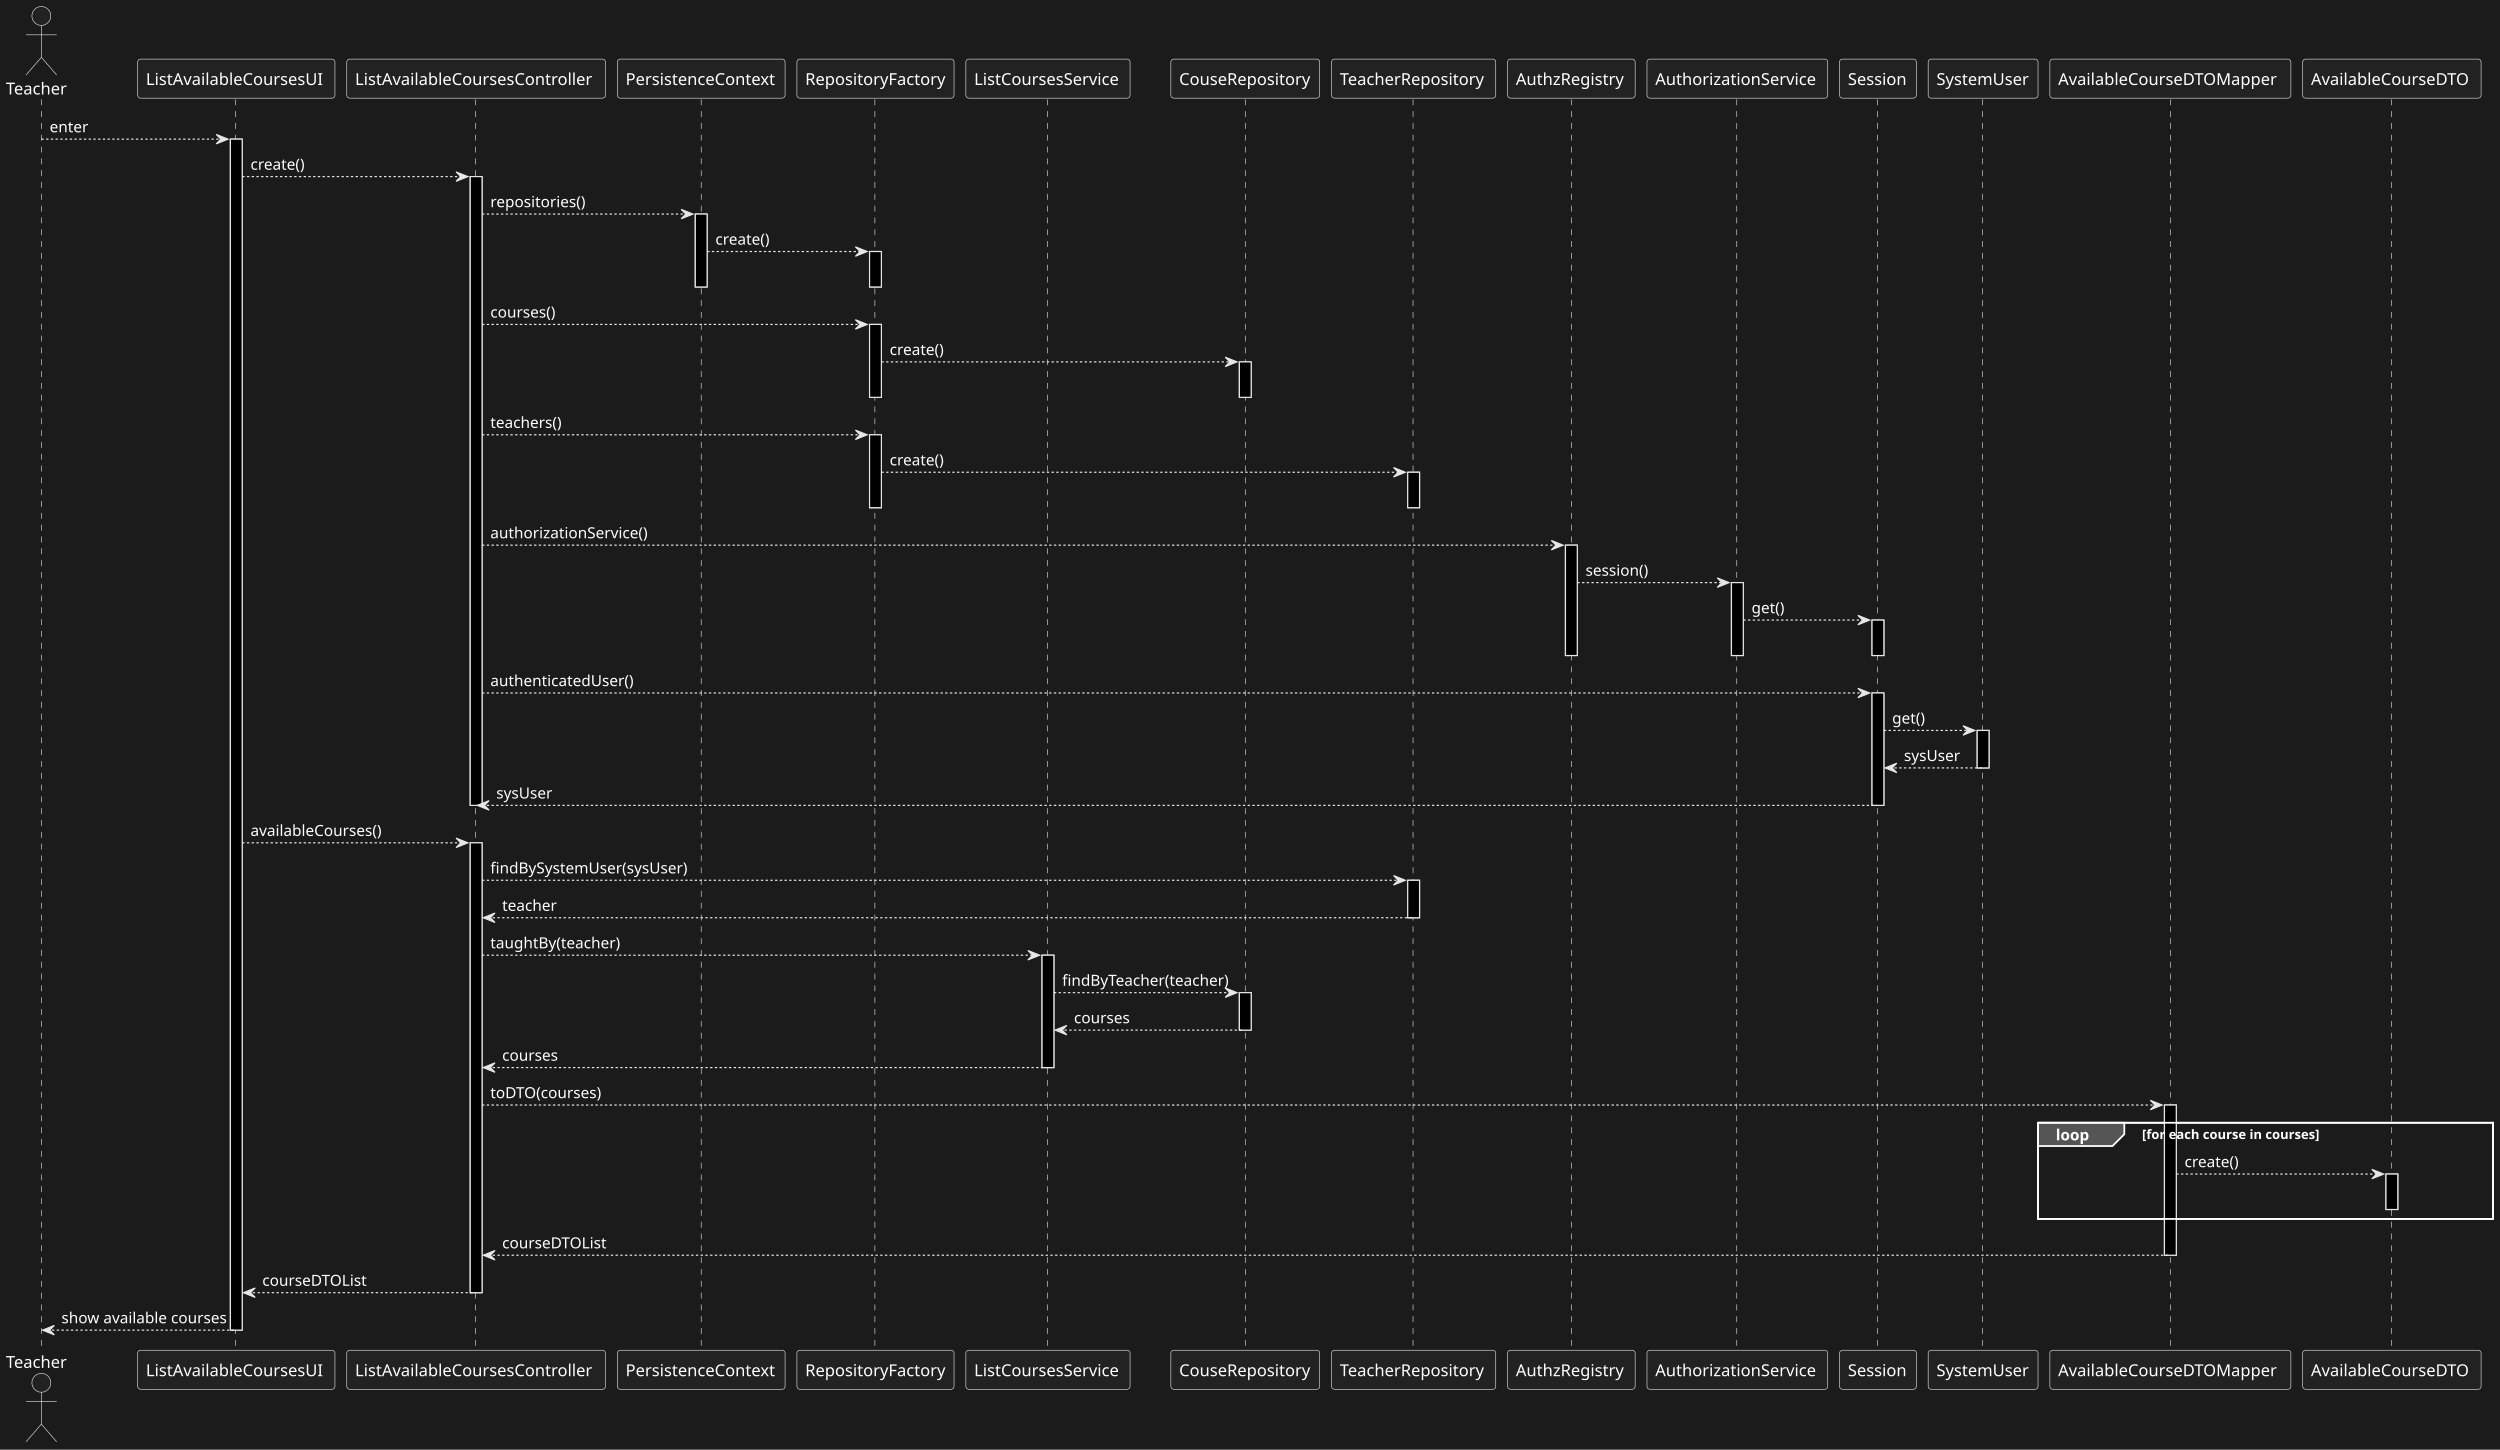
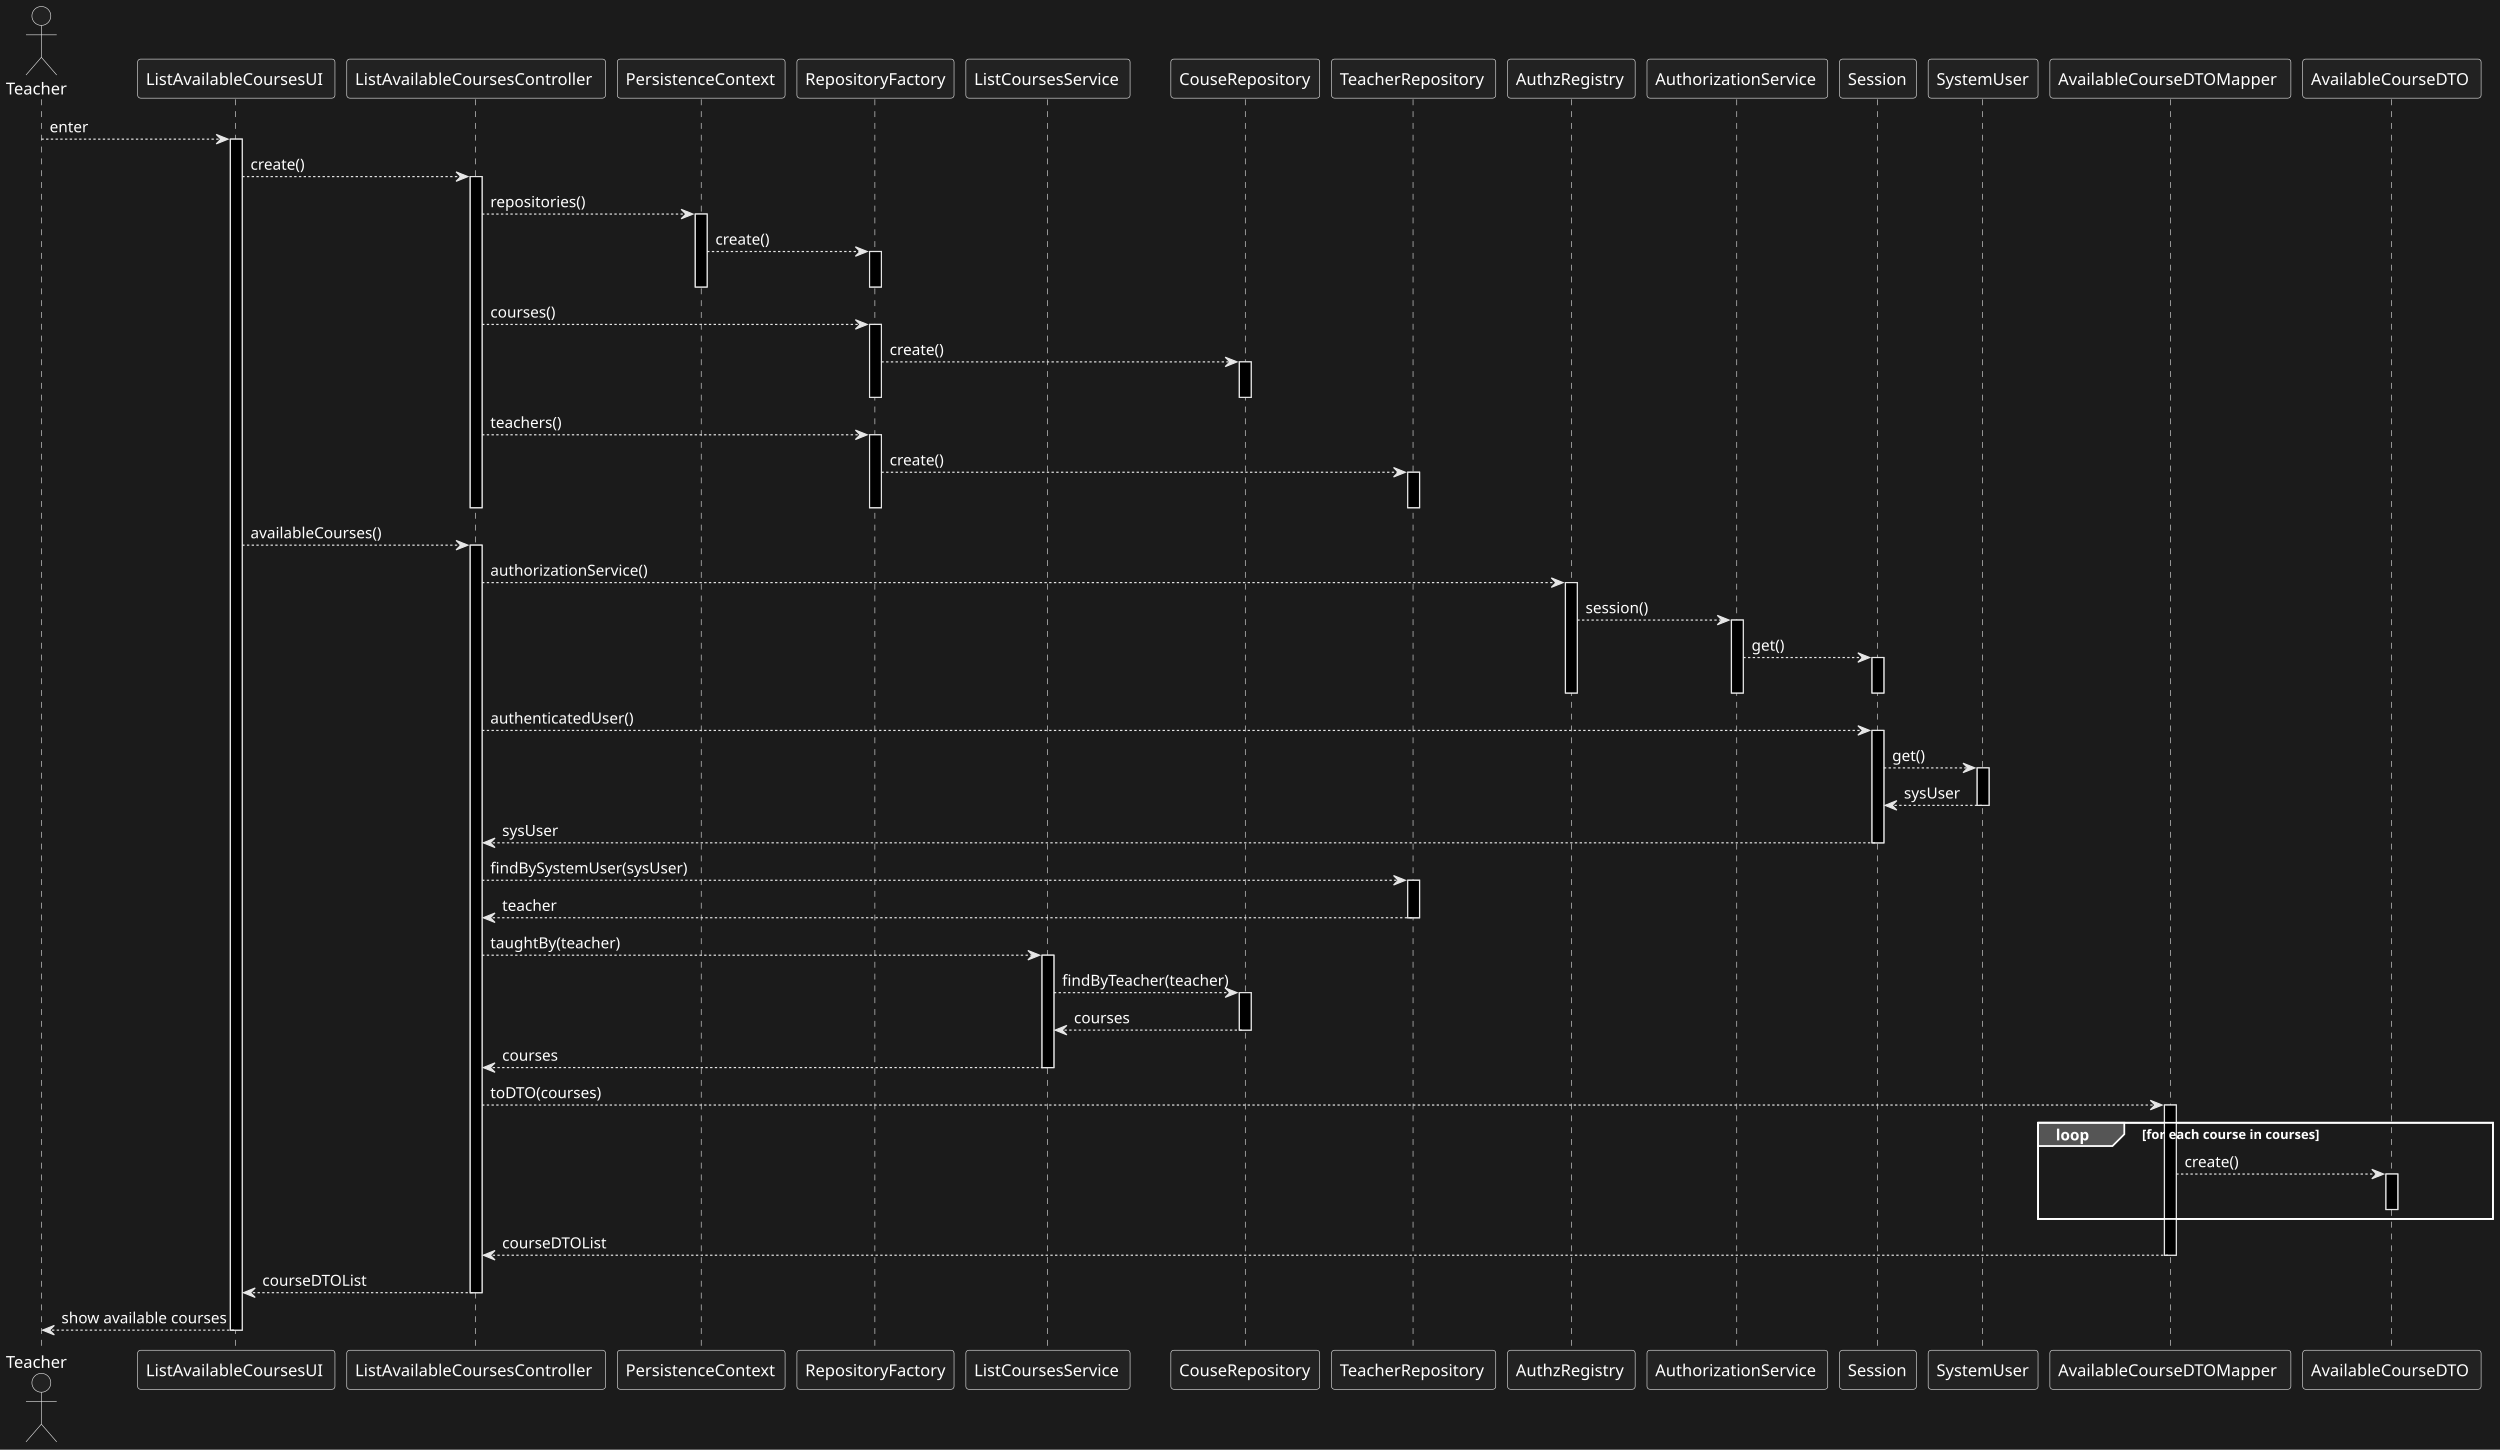
<svg xmlns="http://www.w3.org/2000/svg" contentStyleType="text/css" height="1227px" preserveAspectRatio="none" style="width:2116px;height:1227px;background:#1B1B1B;" version="1.1" viewBox="0 0 2116 1227" width="2116px" zoomAndPan="magnify">
  <defs />
  <g>
    <rect fill="#1B1B1B" height="1227" style="stroke:none;stroke-width:1.0;" width="2116" x="0" y="0" />
    <rect fill="#000000" height="1008.062" style="stroke:#E7E7E7;stroke-width:1.0;" width="10" x="195" y="117.774" />
-     <rect fill="#000000" height="532.178" style="stroke:#E7E7E7;stroke-width:1.0;" width="10" x="398" y="149.48" />
-     <rect fill="#000000" height="380.766" style="stroke:#E7E7E7;stroke-width:1.0;" width="10" x="398" y="713.364" />
+     <rect fill="#000000" height="280.236" style="stroke:#E7E7E7;stroke-width:1.0;" width="10" x="398" y="149.48" />
+     <rect fill="#000000" height="632.708" style="stroke:#E7E7E7;stroke-width:1.0;" width="10" x="398" y="461.422" />
    <rect fill="#000000" height="61.706" style="stroke:#E7E7E7;stroke-width:1.0;" width="10" x="588.5" y="181.186" />
    <rect fill="#000000" height="30" style="stroke:#E7E7E7;stroke-width:1.0;" width="10" x="736" y="212.892" />
    <rect fill="#000000" height="61.706" style="stroke:#E7E7E7;stroke-width:1.0;" width="10" x="736" y="274.598" />
    <rect fill="#000000" height="61.706" style="stroke:#E7E7E7;stroke-width:1.0;" width="10" x="736" y="368.01" />
    <rect fill="#000000" height="95.118" style="stroke:#E7E7E7;stroke-width:1.0;" width="10" x="882" y="808.482" />
    <rect fill="#000000" height="30" style="stroke:#E7E7E7;stroke-width:1.0;" width="10" x="1049" y="306.304" />
    <rect fill="#000000" height="31.706" style="stroke:#E7E7E7;stroke-width:1.0;" width="10" x="1049" y="840.188" />
    <rect fill="#000000" height="30" style="stroke:#E7E7E7;stroke-width:1.0;" width="10" x="1191.5" y="399.716" />
    <rect fill="#000000" height="31.706" style="stroke:#E7E7E7;stroke-width:1.0;" width="10" x="1191.5" y="745.07" />
-     <rect fill="#000000" height="93.412" style="stroke:#E7E7E7;stroke-width:1.0;" width="10" x="1325" y="461.422" />
-     <rect fill="#000000" height="61.706" style="stroke:#E7E7E7;stroke-width:1.0;" width="10" x="1465.5" y="493.128" />
-     <rect fill="#000000" height="30" style="stroke:#E7E7E7;stroke-width:1.0;" width="10" x="1584.5" y="524.834" />
-     <rect fill="#000000" height="95.118" style="stroke:#E7E7E7;stroke-width:1.0;" width="10" x="1584.5" y="586.54" />
-     <rect fill="#000000" height="31.706" style="stroke:#E7E7E7;stroke-width:1.0;" width="10" x="1673.5" y="618.246" />
+     <rect fill="#000000" height="93.412" style="stroke:#E7E7E7;stroke-width:1.0;" width="10" x="1325" y="493.128" />
+     <rect fill="#000000" height="61.706" style="stroke:#E7E7E7;stroke-width:1.0;" width="10" x="1465.5" y="524.834" />
+     <rect fill="#000000" height="30" style="stroke:#E7E7E7;stroke-width:1.0;" width="10" x="1584.5" y="556.54" />
+     <rect fill="#000000" height="95.118" style="stroke:#E7E7E7;stroke-width:1.0;" width="10" x="1584.5" y="618.246" />
+     <rect fill="#000000" height="31.706" style="stroke:#E7E7E7;stroke-width:1.0;" width="10" x="1673.5" y="649.952" />
    <rect fill="#000000" height="127.118" style="stroke:#E7E7E7;stroke-width:1.0;" width="10" x="1832" y="935.306" />
    <rect fill="#000000" height="30" style="stroke:#E7E7E7;stroke-width:1.0;" width="10" x="2019.5" y="993.718" />
    <rect fill="none" height="81.412" style="stroke:#FFFFFF;stroke-width:1.5;" width="385" x="1725" y="950.306" />
    <line style="stroke:#E7E7E7;stroke-width:0.5;stroke-dasharray:5.0,5.0;" x1="35" x2="35" y1="84.068" y2="1143.836" />
    <line style="stroke:#E7E7E7;stroke-width:0.5;stroke-dasharray:5.0,5.0;" x1="199.5" x2="199.5" y1="84.068" y2="1143.836" />
    <line style="stroke:#E7E7E7;stroke-width:0.5;stroke-dasharray:5.0,5.0;" x1="402.5" x2="402.5" y1="84.068" y2="1143.836" />
    <line style="stroke:#E7E7E7;stroke-width:0.5;stroke-dasharray:5.0,5.0;" x1="593.5" x2="593.5" y1="84.068" y2="1143.836" />
    <line style="stroke:#E7E7E7;stroke-width:0.5;stroke-dasharray:5.0,5.0;" x1="740.5" x2="740.5" y1="84.068" y2="1143.836" />
    <line style="stroke:#E7E7E7;stroke-width:0.5;stroke-dasharray:5.0,5.0;" x1="886.5" x2="886.5" y1="84.068" y2="1143.836" />
    <line style="stroke:#E7E7E7;stroke-width:0.5;stroke-dasharray:5.0,5.0;" x1="1054" x2="1054" y1="84.068" y2="1143.836" />
    <line style="stroke:#E7E7E7;stroke-width:0.5;stroke-dasharray:5.0,5.0;" x1="1196" x2="1196" y1="84.068" y2="1143.836" />
    <line style="stroke:#E7E7E7;stroke-width:0.5;stroke-dasharray:5.0,5.0;" x1="1330" x2="1330" y1="84.068" y2="1143.836" />
    <line style="stroke:#E7E7E7;stroke-width:0.5;stroke-dasharray:5.0,5.0;" x1="1470" x2="1470" y1="84.068" y2="1143.836" />
    <line style="stroke:#E7E7E7;stroke-width:0.5;stroke-dasharray:5.0,5.0;" x1="1589" x2="1589" y1="84.068" y2="1143.836" />
    <line style="stroke:#E7E7E7;stroke-width:0.5;stroke-dasharray:5.0,5.0;" x1="1678" x2="1678" y1="84.068" y2="1143.836" />
    <line style="stroke:#E7E7E7;stroke-width:0.5;stroke-dasharray:5.0,5.0;" x1="1837" x2="1837" y1="84.068" y2="1143.836" />
    <line style="stroke:#E7E7E7;stroke-width:0.5;stroke-dasharray:5.0,5.0;" x1="2024" x2="2024" y1="84.068" y2="1143.836" />
    <text fill="#FFFFFF" font-family="sans-serif" font-size="14" lengthAdjust="spacing" textLength="54" x="5" y="79.966">Teacher</text>
    <ellipse cx="35" cy="13.5" fill="#222222" rx="8" ry="8" style="stroke:#E7E7E7;stroke-width:0.5;" />
    <path d="M35,21.5 L35,48.5 M22,29.5 L48,29.5 M35,48.5 L22,63.5 M35,48.5 L48,63.5 " fill="none" style="stroke:#E7E7E7;stroke-width:0.5;" />
    <text fill="#FFFFFF" font-family="sans-serif" font-size="14" lengthAdjust="spacing" textLength="54" x="5" y="1157.802">Teacher</text>
    <ellipse cx="35" cy="1170.404" fill="#222222" rx="8" ry="8" style="stroke:#E7E7E7;stroke-width:0.5;" />
    <path d="M35,1178.404 L35,1205.404 M22,1186.404 L48,1186.404 M35,1205.404 L22,1220.404 M35,1205.404 L48,1220.404 " fill="none" style="stroke:#E7E7E7;stroke-width:0.5;" />
    <rect fill="#222222" height="33.068" rx="2.5" ry="2.5" style="stroke:#E7E7E7;stroke-width:0.5;" width="167" x="116.5" y="50" />
    <text fill="#FFFFFF" font-family="sans-serif" font-size="14" lengthAdjust="spacing" textLength="153" x="123.5" y="71.966">ListAvailableCoursesUI</text>
    <rect fill="#222222" height="33.068" rx="2.5" ry="2.5" style="stroke:#E7E7E7;stroke-width:0.5;" width="167" x="116.5" y="1142.836" />
    <text fill="#FFFFFF" font-family="sans-serif" font-size="14" lengthAdjust="spacing" textLength="153" x="123.5" y="1164.802">ListAvailableCoursesUI</text>
    <rect fill="#222222" height="33.068" rx="2.5" ry="2.5" style="stroke:#E7E7E7;stroke-width:0.5;" width="219" x="293.5" y="50" />
    <text fill="#FFFFFF" font-family="sans-serif" font-size="14" lengthAdjust="spacing" textLength="205" x="300.5" y="71.966">ListAvailableCoursesController</text>
    <rect fill="#222222" height="33.068" rx="2.5" ry="2.5" style="stroke:#E7E7E7;stroke-width:0.5;" width="219" x="293.5" y="1142.836" />
    <text fill="#FFFFFF" font-family="sans-serif" font-size="14" lengthAdjust="spacing" textLength="205" x="300.5" y="1164.802">ListAvailableCoursesController</text>
    <rect fill="#222222" height="33.068" rx="2.5" ry="2.5" style="stroke:#E7E7E7;stroke-width:0.5;" width="142" x="522.5" y="50" />
    <text fill="#FFFFFF" font-family="sans-serif" font-size="14" lengthAdjust="spacing" textLength="128" x="529.5" y="71.966">PersistenceContext</text>
    <rect fill="#222222" height="33.068" rx="2.5" ry="2.5" style="stroke:#E7E7E7;stroke-width:0.5;" width="142" x="522.5" y="1142.836" />
    <text fill="#FFFFFF" font-family="sans-serif" font-size="14" lengthAdjust="spacing" textLength="128" x="529.5" y="1164.802">PersistenceContext</text>
    <rect fill="#222222" height="33.068" rx="2.5" ry="2.5" style="stroke:#E7E7E7;stroke-width:0.5;" width="133" x="674.5" y="50" />
    <text fill="#FFFFFF" font-family="sans-serif" font-size="14" lengthAdjust="spacing" textLength="119" x="681.5" y="71.966">RepositoryFactory</text>
    <rect fill="#222222" height="33.068" rx="2.5" ry="2.5" style="stroke:#E7E7E7;stroke-width:0.5;" width="133" x="674.5" y="1142.836" />
    <text fill="#FFFFFF" font-family="sans-serif" font-size="14" lengthAdjust="spacing" textLength="119" x="681.5" y="1164.802">RepositoryFactory</text>
    <rect fill="#222222" height="33.068" rx="2.5" ry="2.5" style="stroke:#E7E7E7;stroke-width:0.5;" width="139" x="817.5" y="50" />
    <text fill="#FFFFFF" font-family="sans-serif" font-size="14" lengthAdjust="spacing" textLength="125" x="824.5" y="71.966">ListCoursesService</text>
    <rect fill="#222222" height="33.068" rx="2.5" ry="2.5" style="stroke:#E7E7E7;stroke-width:0.5;" width="139" x="817.5" y="1142.836" />
    <text fill="#FFFFFF" font-family="sans-serif" font-size="14" lengthAdjust="spacing" textLength="125" x="824.5" y="1164.802">ListCoursesService</text>
    <rect fill="#222222" height="33.068" rx="2.5" ry="2.5" style="stroke:#E7E7E7;stroke-width:0.5;" width="126" x="991" y="50" />
    <text fill="#FFFFFF" font-family="sans-serif" font-size="14" lengthAdjust="spacing" textLength="112" x="998" y="71.966">CouseRepository</text>
    <rect fill="#222222" height="33.068" rx="2.5" ry="2.5" style="stroke:#E7E7E7;stroke-width:0.5;" width="126" x="991" y="1142.836" />
    <text fill="#FFFFFF" font-family="sans-serif" font-size="14" lengthAdjust="spacing" textLength="112" x="998" y="1164.802">CouseRepository</text>
    <rect fill="#222222" height="33.068" rx="2.5" ry="2.5" style="stroke:#E7E7E7;stroke-width:0.5;" width="139" x="1127" y="50" />
    <text fill="#FFFFFF" font-family="sans-serif" font-size="14" lengthAdjust="spacing" textLength="125" x="1134" y="71.966">TeacherRepository</text>
    <rect fill="#222222" height="33.068" rx="2.5" ry="2.5" style="stroke:#E7E7E7;stroke-width:0.5;" width="139" x="1127" y="1142.836" />
    <text fill="#FFFFFF" font-family="sans-serif" font-size="14" lengthAdjust="spacing" textLength="125" x="1134" y="1164.802">TeacherRepository</text>
    <rect fill="#222222" height="33.068" rx="2.5" ry="2.5" style="stroke:#E7E7E7;stroke-width:0.5;" width="108" x="1276" y="50" />
    <text fill="#FFFFFF" font-family="sans-serif" font-size="14" lengthAdjust="spacing" textLength="94" x="1283" y="71.966">AuthzRegistry</text>
    <rect fill="#222222" height="33.068" rx="2.5" ry="2.5" style="stroke:#E7E7E7;stroke-width:0.5;" width="108" x="1276" y="1142.836" />
    <text fill="#FFFFFF" font-family="sans-serif" font-size="14" lengthAdjust="spacing" textLength="94" x="1283" y="1164.802">AuthzRegistry</text>
    <rect fill="#222222" height="33.068" rx="2.5" ry="2.5" style="stroke:#E7E7E7;stroke-width:0.5;" width="153" x="1394" y="50" />
    <text fill="#FFFFFF" font-family="sans-serif" font-size="14" lengthAdjust="spacing" textLength="139" x="1401" y="71.966">AuthorizationService</text>
    <rect fill="#222222" height="33.068" rx="2.5" ry="2.5" style="stroke:#E7E7E7;stroke-width:0.5;" width="153" x="1394" y="1142.836" />
    <text fill="#FFFFFF" font-family="sans-serif" font-size="14" lengthAdjust="spacing" textLength="139" x="1401" y="1164.802">AuthorizationService</text>
    <rect fill="#222222" height="33.068" rx="2.5" ry="2.5" style="stroke:#E7E7E7;stroke-width:0.5;" width="65" x="1557" y="50" />
    <text fill="#FFFFFF" font-family="sans-serif" font-size="14" lengthAdjust="spacing" textLength="51" x="1564" y="71.966">Session</text>
    <rect fill="#222222" height="33.068" rx="2.5" ry="2.5" style="stroke:#E7E7E7;stroke-width:0.5;" width="65" x="1557" y="1142.836" />
    <text fill="#FFFFFF" font-family="sans-serif" font-size="14" lengthAdjust="spacing" textLength="51" x="1564" y="1164.802">Session</text>
    <rect fill="#222222" height="33.068" rx="2.5" ry="2.5" style="stroke:#E7E7E7;stroke-width:0.5;" width="93" x="1632" y="50" />
    <text fill="#FFFFFF" font-family="sans-serif" font-size="14" lengthAdjust="spacing" textLength="79" x="1639" y="71.966">SystemUser</text>
    <rect fill="#222222" height="33.068" rx="2.5" ry="2.5" style="stroke:#E7E7E7;stroke-width:0.5;" width="93" x="1632" y="1142.836" />
    <text fill="#FFFFFF" font-family="sans-serif" font-size="14" lengthAdjust="spacing" textLength="79" x="1639" y="1164.802">SystemUser</text>
    <rect fill="#222222" height="33.068" rx="2.5" ry="2.5" style="stroke:#E7E7E7;stroke-width:0.5;" width="204" x="1735" y="50" />
    <text fill="#FFFFFF" font-family="sans-serif" font-size="14" lengthAdjust="spacing" textLength="190" x="1742" y="71.966">AvailableCourseDTOMapper</text>
    <rect fill="#222222" height="33.068" rx="2.5" ry="2.5" style="stroke:#E7E7E7;stroke-width:0.5;" width="204" x="1735" y="1142.836" />
    <text fill="#FFFFFF" font-family="sans-serif" font-size="14" lengthAdjust="spacing" textLength="190" x="1742" y="1164.802">AvailableCourseDTOMapper</text>
    <rect fill="#222222" height="33.068" rx="2.5" ry="2.5" style="stroke:#E7E7E7;stroke-width:0.5;" width="151" x="1949" y="50" />
    <text fill="#FFFFFF" font-family="sans-serif" font-size="14" lengthAdjust="spacing" textLength="137" x="1956" y="71.966">AvailableCourseDTO</text>
    <rect fill="#222222" height="33.068" rx="2.5" ry="2.5" style="stroke:#E7E7E7;stroke-width:0.5;" width="151" x="1949" y="1142.836" />
    <text fill="#FFFFFF" font-family="sans-serif" font-size="14" lengthAdjust="spacing" textLength="137" x="1956" y="1164.802">AvailableCourseDTO</text>
    <rect fill="#000000" height="1008.062" style="stroke:#E7E7E7;stroke-width:1.0;" width="10" x="195" y="117.774" />
-     <rect fill="#000000" height="532.178" style="stroke:#E7E7E7;stroke-width:1.0;" width="10" x="398" y="149.48" />
-     <rect fill="#000000" height="380.766" style="stroke:#E7E7E7;stroke-width:1.0;" width="10" x="398" y="713.364" />
+     <rect fill="#000000" height="280.236" style="stroke:#E7E7E7;stroke-width:1.0;" width="10" x="398" y="149.48" />
+     <rect fill="#000000" height="632.708" style="stroke:#E7E7E7;stroke-width:1.0;" width="10" x="398" y="461.422" />
    <rect fill="#000000" height="61.706" style="stroke:#E7E7E7;stroke-width:1.0;" width="10" x="588.5" y="181.186" />
    <rect fill="#000000" height="30" style="stroke:#E7E7E7;stroke-width:1.0;" width="10" x="736" y="212.892" />
    <rect fill="#000000" height="61.706" style="stroke:#E7E7E7;stroke-width:1.0;" width="10" x="736" y="274.598" />
    <rect fill="#000000" height="61.706" style="stroke:#E7E7E7;stroke-width:1.0;" width="10" x="736" y="368.01" />
    <rect fill="#000000" height="95.118" style="stroke:#E7E7E7;stroke-width:1.0;" width="10" x="882" y="808.482" />
    <rect fill="#000000" height="30" style="stroke:#E7E7E7;stroke-width:1.0;" width="10" x="1049" y="306.304" />
    <rect fill="#000000" height="31.706" style="stroke:#E7E7E7;stroke-width:1.0;" width="10" x="1049" y="840.188" />
    <rect fill="#000000" height="30" style="stroke:#E7E7E7;stroke-width:1.0;" width="10" x="1191.5" y="399.716" />
    <rect fill="#000000" height="31.706" style="stroke:#E7E7E7;stroke-width:1.0;" width="10" x="1191.5" y="745.07" />
-     <rect fill="#000000" height="93.412" style="stroke:#E7E7E7;stroke-width:1.0;" width="10" x="1325" y="461.422" />
-     <rect fill="#000000" height="61.706" style="stroke:#E7E7E7;stroke-width:1.0;" width="10" x="1465.5" y="493.128" />
-     <rect fill="#000000" height="30" style="stroke:#E7E7E7;stroke-width:1.0;" width="10" x="1584.5" y="524.834" />
-     <rect fill="#000000" height="95.118" style="stroke:#E7E7E7;stroke-width:1.0;" width="10" x="1584.5" y="586.54" />
-     <rect fill="#000000" height="31.706" style="stroke:#E7E7E7;stroke-width:1.0;" width="10" x="1673.5" y="618.246" />
+     <rect fill="#000000" height="93.412" style="stroke:#E7E7E7;stroke-width:1.0;" width="10" x="1325" y="493.128" />
+     <rect fill="#000000" height="61.706" style="stroke:#E7E7E7;stroke-width:1.0;" width="10" x="1465.5" y="524.834" />
+     <rect fill="#000000" height="30" style="stroke:#E7E7E7;stroke-width:1.0;" width="10" x="1584.5" y="556.54" />
+     <rect fill="#000000" height="95.118" style="stroke:#E7E7E7;stroke-width:1.0;" width="10" x="1584.5" y="618.246" />
+     <rect fill="#000000" height="31.706" style="stroke:#E7E7E7;stroke-width:1.0;" width="10" x="1673.5" y="649.952" />
    <rect fill="#000000" height="127.118" style="stroke:#E7E7E7;stroke-width:1.0;" width="10" x="1832" y="935.306" />
    <rect fill="#000000" height="30" style="stroke:#E7E7E7;stroke-width:1.0;" width="10" x="2019.5" y="993.718" />
    <polygon fill="#E7E7E7" points="183,113.774,193,117.774,183,121.774,187,117.774" style="stroke:#E7E7E7;stroke-width:1.0;" />
    <line style="stroke:#E7E7E7;stroke-width:1.0;stroke-dasharray:2.0,2.0;" x1="35" x2="189" y1="117.774" y2="117.774" />
    <text fill="#FFFFFF" font-family="sans-serif" font-size="13" lengthAdjust="spacing" textLength="32" x="42" y="111.965">enter</text>
    <polygon fill="#E7E7E7" points="386,145.48,396,149.48,386,153.48,390,149.48" style="stroke:#E7E7E7;stroke-width:1.0;" />
    <line style="stroke:#E7E7E7;stroke-width:1.0;stroke-dasharray:2.0,2.0;" x1="205" x2="392" y1="149.48" y2="149.48" />
    <text fill="#FFFFFF" font-family="sans-serif" font-size="13" lengthAdjust="spacing" textLength="45" x="212" y="143.671">create()</text>
    <polygon fill="#E7E7E7" points="576.5,177.186,586.5,181.186,576.5,185.186,580.5,181.186" style="stroke:#E7E7E7;stroke-width:1.0;" />
    <line style="stroke:#E7E7E7;stroke-width:1.0;stroke-dasharray:2.0,2.0;" x1="408" x2="582.5" y1="181.186" y2="181.186" />
    <text fill="#FFFFFF" font-family="sans-serif" font-size="13" lengthAdjust="spacing" textLength="79" x="415" y="175.377">repositories()</text>
    <polygon fill="#E7E7E7" points="724,208.892,734,212.892,724,216.892,728,212.892" style="stroke:#E7E7E7;stroke-width:1.0;" />
    <line style="stroke:#E7E7E7;stroke-width:1.0;stroke-dasharray:2.0,2.0;" x1="598.5" x2="730" y1="212.892" y2="212.892" />
    <text fill="#FFFFFF" font-family="sans-serif" font-size="13" lengthAdjust="spacing" textLength="45" x="605.5" y="207.083">create()</text>
    <polygon fill="#E7E7E7" points="724,270.598,734,274.598,724,278.598,728,274.598" style="stroke:#E7E7E7;stroke-width:1.0;" />
    <line style="stroke:#E7E7E7;stroke-width:1.0;stroke-dasharray:2.0,2.0;" x1="408" x2="730" y1="274.598" y2="274.598" />
    <text fill="#FFFFFF" font-family="sans-serif" font-size="13" lengthAdjust="spacing" textLength="54" x="415" y="268.789">courses()</text>
    <polygon fill="#E7E7E7" points="1037,302.304,1047,306.304,1037,310.304,1041,306.304" style="stroke:#E7E7E7;stroke-width:1.0;" />
    <line style="stroke:#E7E7E7;stroke-width:1.0;stroke-dasharray:2.0,2.0;" x1="746" x2="1043" y1="306.304" y2="306.304" />
    <text fill="#FFFFFF" font-family="sans-serif" font-size="13" lengthAdjust="spacing" textLength="45" x="753" y="300.495">create()</text>
    <polygon fill="#E7E7E7" points="724,364.01,734,368.01,724,372.01,728,368.01" style="stroke:#E7E7E7;stroke-width:1.0;" />
    <line style="stroke:#E7E7E7;stroke-width:1.0;stroke-dasharray:2.0,2.0;" x1="408" x2="730" y1="368.01" y2="368.01" />
    <text fill="#FFFFFF" font-family="sans-serif" font-size="13" lengthAdjust="spacing" textLength="59" x="415" y="362.201">teachers()</text>
    <polygon fill="#E7E7E7" points="1179.5,395.716,1189.5,399.716,1179.5,403.716,1183.5,399.716" style="stroke:#E7E7E7;stroke-width:1.0;" />
    <line style="stroke:#E7E7E7;stroke-width:1.0;stroke-dasharray:2.0,2.0;" x1="746" x2="1185.5" y1="399.716" y2="399.716" />
    <text fill="#FFFFFF" font-family="sans-serif" font-size="13" lengthAdjust="spacing" textLength="45" x="753" y="393.907">create()</text>
-     <polygon fill="#E7E7E7" points="1313,457.422,1323,461.422,1313,465.422,1317,461.422" style="stroke:#E7E7E7;stroke-width:1.0;" />
-     <line style="stroke:#E7E7E7;stroke-width:1.0;stroke-dasharray:2.0,2.0;" x1="408" x2="1319" y1="461.422" y2="461.422" />
-     <text fill="#FFFFFF" font-family="sans-serif" font-size="13" lengthAdjust="spacing" textLength="131" x="415" y="455.613">authorizationService()</text>
-     <polygon fill="#E7E7E7" points="1453.5,489.128,1463.5,493.128,1453.5,497.128,1457.5,493.128" style="stroke:#E7E7E7;stroke-width:1.0;" />
-     <line style="stroke:#E7E7E7;stroke-width:1.0;stroke-dasharray:2.0,2.0;" x1="1335" x2="1459.5" y1="493.128" y2="493.128" />
-     <text fill="#FFFFFF" font-family="sans-serif" font-size="13" lengthAdjust="spacing" textLength="52" x="1342" y="487.319">session()</text>
-     <polygon fill="#E7E7E7" points="1572.5,520.834,1582.5,524.834,1572.5,528.834,1576.5,524.834" style="stroke:#E7E7E7;stroke-width:1.0;" />
-     <line style="stroke:#E7E7E7;stroke-width:1.0;stroke-dasharray:2.0,2.0;" x1="1475.5" x2="1578.5" y1="524.834" y2="524.834" />
-     <text fill="#FFFFFF" font-family="sans-serif" font-size="13" lengthAdjust="spacing" textLength="28" x="1482.5" y="519.025">get()</text>
-     <polygon fill="#E7E7E7" points="1572.5,582.54,1582.5,586.54,1572.5,590.54,1576.5,586.54" style="stroke:#E7E7E7;stroke-width:1.0;" />
-     <line style="stroke:#E7E7E7;stroke-width:1.0;stroke-dasharray:2.0,2.0;" x1="408" x2="1578.5" y1="586.54" y2="586.54" />
-     <text fill="#FFFFFF" font-family="sans-serif" font-size="13" lengthAdjust="spacing" textLength="120" x="415" y="580.731">authenticatedUser()</text>
-     <polygon fill="#E7E7E7" points="1661.5,614.246,1671.5,618.246,1661.5,622.246,1665.5,618.246" style="stroke:#E7E7E7;stroke-width:1.0;" />
-     <line style="stroke:#E7E7E7;stroke-width:1.0;stroke-dasharray:2.0,2.0;" x1="1594.5" x2="1667.5" y1="618.246" y2="618.246" />
-     <text fill="#FFFFFF" font-family="sans-serif" font-size="13" lengthAdjust="spacing" textLength="28" x="1601.5" y="612.437">get()</text>
-     <polygon fill="#E7E7E7" points="1605.5,645.952,1595.5,649.952,1605.5,653.952,1601.5,649.952" style="stroke:#E7E7E7;stroke-width:1.0;" />
-     <line style="stroke:#E7E7E7;stroke-width:1.0;stroke-dasharray:2.0,2.0;" x1="1599.5" x2="1677.5" y1="649.952" y2="649.952" />
-     <text fill="#FFFFFF" font-family="sans-serif" font-size="13" lengthAdjust="spacing" textLength="47" x="1611.5" y="644.143">sysUser</text>
-     <polygon fill="#E7E7E7" points="414,677.658,404,681.658,414,685.658,410,681.658" style="stroke:#E7E7E7;stroke-width:1.0;" />
-     <line style="stroke:#E7E7E7;stroke-width:1.0;stroke-dasharray:2.0,2.0;" x1="408" x2="1588.5" y1="681.658" y2="681.658" />
-     <text fill="#FFFFFF" font-family="sans-serif" font-size="13" lengthAdjust="spacing" textLength="47" x="420" y="675.849">sysUser</text>
-     <polygon fill="#E7E7E7" points="386,709.364,396,713.364,386,717.364,390,713.364" style="stroke:#E7E7E7;stroke-width:1.0;" />
-     <line style="stroke:#E7E7E7;stroke-width:1.0;stroke-dasharray:2.0,2.0;" x1="205" x2="392" y1="713.364" y2="713.364" />
-     <text fill="#FFFFFF" font-family="sans-serif" font-size="13" lengthAdjust="spacing" textLength="108" x="212" y="707.555">availableCourses()</text>
+     <polygon fill="#E7E7E7" points="386,457.422,396,461.422,386,465.422,390,461.422" style="stroke:#E7E7E7;stroke-width:1.0;" />
+     <line style="stroke:#E7E7E7;stroke-width:1.0;stroke-dasharray:2.0,2.0;" x1="205" x2="392" y1="461.422" y2="461.422" />
+     <text fill="#FFFFFF" font-family="sans-serif" font-size="13" lengthAdjust="spacing" textLength="108" x="212" y="455.613">availableCourses()</text>
+     <polygon fill="#E7E7E7" points="1313,489.128,1323,493.128,1313,497.128,1317,493.128" style="stroke:#E7E7E7;stroke-width:1.0;" />
+     <line style="stroke:#E7E7E7;stroke-width:1.0;stroke-dasharray:2.0,2.0;" x1="408" x2="1319" y1="493.128" y2="493.128" />
+     <text fill="#FFFFFF" font-family="sans-serif" font-size="13" lengthAdjust="spacing" textLength="131" x="415" y="487.319">authorizationService()</text>
+     <polygon fill="#E7E7E7" points="1453.5,520.834,1463.5,524.834,1453.5,528.834,1457.5,524.834" style="stroke:#E7E7E7;stroke-width:1.0;" />
+     <line style="stroke:#E7E7E7;stroke-width:1.0;stroke-dasharray:2.0,2.0;" x1="1335" x2="1459.5" y1="524.834" y2="524.834" />
+     <text fill="#FFFFFF" font-family="sans-serif" font-size="13" lengthAdjust="spacing" textLength="52" x="1342" y="519.025">session()</text>
+     <polygon fill="#E7E7E7" points="1572.5,552.54,1582.5,556.54,1572.5,560.54,1576.5,556.54" style="stroke:#E7E7E7;stroke-width:1.0;" />
+     <line style="stroke:#E7E7E7;stroke-width:1.0;stroke-dasharray:2.0,2.0;" x1="1475.5" x2="1578.5" y1="556.54" y2="556.54" />
+     <text fill="#FFFFFF" font-family="sans-serif" font-size="13" lengthAdjust="spacing" textLength="28" x="1482.5" y="550.731">get()</text>
+     <polygon fill="#E7E7E7" points="1572.5,614.246,1582.5,618.246,1572.5,622.246,1576.5,618.246" style="stroke:#E7E7E7;stroke-width:1.0;" />
+     <line style="stroke:#E7E7E7;stroke-width:1.0;stroke-dasharray:2.0,2.0;" x1="408" x2="1578.5" y1="618.246" y2="618.246" />
+     <text fill="#FFFFFF" font-family="sans-serif" font-size="13" lengthAdjust="spacing" textLength="120" x="415" y="612.437">authenticatedUser()</text>
+     <polygon fill="#E7E7E7" points="1661.5,645.952,1671.5,649.952,1661.5,653.952,1665.5,649.952" style="stroke:#E7E7E7;stroke-width:1.0;" />
+     <line style="stroke:#E7E7E7;stroke-width:1.0;stroke-dasharray:2.0,2.0;" x1="1594.5" x2="1667.5" y1="649.952" y2="649.952" />
+     <text fill="#FFFFFF" font-family="sans-serif" font-size="13" lengthAdjust="spacing" textLength="28" x="1601.5" y="644.143">get()</text>
+     <polygon fill="#E7E7E7" points="1605.5,677.658,1595.5,681.658,1605.5,685.658,1601.5,681.658" style="stroke:#E7E7E7;stroke-width:1.0;" />
+     <line style="stroke:#E7E7E7;stroke-width:1.0;stroke-dasharray:2.0,2.0;" x1="1599.5" x2="1677.5" y1="681.658" y2="681.658" />
+     <text fill="#FFFFFF" font-family="sans-serif" font-size="13" lengthAdjust="spacing" textLength="47" x="1611.5" y="675.849">sysUser</text>
+     <polygon fill="#E7E7E7" points="419,709.364,409,713.364,419,717.364,415,713.364" style="stroke:#E7E7E7;stroke-width:1.0;" />
+     <line style="stroke:#E7E7E7;stroke-width:1.0;stroke-dasharray:2.0,2.0;" x1="413" x2="1588.5" y1="713.364" y2="713.364" />
+     <text fill="#FFFFFF" font-family="sans-serif" font-size="13" lengthAdjust="spacing" textLength="47" x="425" y="707.555">sysUser</text>
    <polygon fill="#E7E7E7" points="1179.5,741.07,1189.5,745.07,1179.5,749.07,1183.5,745.07" style="stroke:#E7E7E7;stroke-width:1.0;" />
    <line style="stroke:#E7E7E7;stroke-width:1.0;stroke-dasharray:2.0,2.0;" x1="408" x2="1185.5" y1="745.07" y2="745.07" />
    <text fill="#FFFFFF" font-family="sans-serif" font-size="13" lengthAdjust="spacing" textLength="165" x="415" y="739.261">findBySystemUser(sysUser)</text>
    <polygon fill="#E7E7E7" points="419,772.776,409,776.776,419,780.776,415,776.776" style="stroke:#E7E7E7;stroke-width:1.0;" />
    <line style="stroke:#E7E7E7;stroke-width:1.0;stroke-dasharray:2.0,2.0;" x1="413" x2="1195.5" y1="776.776" y2="776.776" />
    <text fill="#FFFFFF" font-family="sans-serif" font-size="13" lengthAdjust="spacing" textLength="45" x="425" y="770.967">teacher</text>
    <polygon fill="#E7E7E7" points="870,804.482,880,808.482,870,812.482,874,808.482" style="stroke:#E7E7E7;stroke-width:1.0;" />
    <line style="stroke:#E7E7E7;stroke-width:1.0;stroke-dasharray:2.0,2.0;" x1="408" x2="876" y1="808.482" y2="808.482" />
    <text fill="#FFFFFF" font-family="sans-serif" font-size="13" lengthAdjust="spacing" textLength="109" x="415" y="802.673">taughtBy(teacher)</text>
    <polygon fill="#E7E7E7" points="1037,836.188,1047,840.188,1037,844.188,1041,840.188" style="stroke:#E7E7E7;stroke-width:1.0;" />
    <line style="stroke:#E7E7E7;stroke-width:1.0;stroke-dasharray:2.0,2.0;" x1="892" x2="1043" y1="840.188" y2="840.188" />
    <text fill="#FFFFFF" font-family="sans-serif" font-size="13" lengthAdjust="spacing" textLength="138" x="899" y="834.379">findByTeacher(teacher)</text>
    <polygon fill="#E7E7E7" points="903,867.894,893,871.894,903,875.894,899,871.894" style="stroke:#E7E7E7;stroke-width:1.0;" />
    <line style="stroke:#E7E7E7;stroke-width:1.0;stroke-dasharray:2.0,2.0;" x1="897" x2="1053" y1="871.894" y2="871.894" />
    <text fill="#FFFFFF" font-family="sans-serif" font-size="13" lengthAdjust="spacing" textLength="46" x="909" y="866.085">courses</text>
    <polygon fill="#E7E7E7" points="419,899.6,409,903.6,419,907.6,415,903.6" style="stroke:#E7E7E7;stroke-width:1.0;" />
    <line style="stroke:#E7E7E7;stroke-width:1.0;stroke-dasharray:2.0,2.0;" x1="413" x2="886" y1="903.6" y2="903.6" />
    <text fill="#FFFFFF" font-family="sans-serif" font-size="13" lengthAdjust="spacing" textLength="46" x="425" y="897.791">courses</text>
    <polygon fill="#E7E7E7" points="1820,931.306,1830,935.306,1820,939.306,1824,935.306" style="stroke:#E7E7E7;stroke-width:1.0;" />
    <line style="stroke:#E7E7E7;stroke-width:1.0;stroke-dasharray:2.0,2.0;" x1="408" x2="1826" y1="935.306" y2="935.306" />
    <text fill="#FFFFFF" font-family="sans-serif" font-size="13" lengthAdjust="spacing" textLength="93" x="415" y="929.497">toDTO(courses)</text>
    <path d="M1725,950.306 L1798,950.306 L1798,960.012 L1788,970.012 L1725,970.012 L1725,950.306 " fill="#555555" style="stroke:#FFFFFF;stroke-width:1.5;" />
    <rect fill="none" height="81.412" style="stroke:#FFFFFF;stroke-width:1.5;" width="385" x="1725" y="950.306" />
    <text fill="#FFFFFF" font-family="sans-serif" font-size="13" font-weight="bold" lengthAdjust="spacing" textLength="28" x="1740" y="965.203">loop</text>
    <text fill="#FFFFFF" font-family="sans-serif" font-size="11" font-weight="bold" lengthAdjust="spacing" textLength="152" x="1813" y="964.065">[for each course in courses]</text>
    <polygon fill="#E7E7E7" points="2007.5,989.718,2017.5,993.718,2007.5,997.718,2011.5,993.718" style="stroke:#E7E7E7;stroke-width:1.0;" />
    <line style="stroke:#E7E7E7;stroke-width:1.0;stroke-dasharray:2.0,2.0;" x1="1842" x2="2013.5" y1="993.718" y2="993.718" />
    <text fill="#FFFFFF" font-family="sans-serif" font-size="13" lengthAdjust="spacing" textLength="45" x="1849" y="987.909">create()</text>
    <polygon fill="#E7E7E7" points="419,1058.424,409,1062.424,419,1066.424,415,1062.424" style="stroke:#E7E7E7;stroke-width:1.0;" />
    <line style="stroke:#E7E7E7;stroke-width:1.0;stroke-dasharray:2.0,2.0;" x1="413" x2="1836" y1="1062.424" y2="1062.424" />
    <text fill="#FFFFFF" font-family="sans-serif" font-size="13" lengthAdjust="spacing" textLength="87" x="425" y="1056.615">courseDTOList</text>
    <polygon fill="#E7E7E7" points="216,1090.13,206,1094.13,216,1098.13,212,1094.13" style="stroke:#E7E7E7;stroke-width:1.0;" />
    <line style="stroke:#E7E7E7;stroke-width:1.0;stroke-dasharray:2.0,2.0;" x1="210" x2="402" y1="1094.13" y2="1094.13" />
    <text fill="#FFFFFF" font-family="sans-serif" font-size="13" lengthAdjust="spacing" textLength="87" x="222" y="1088.321">courseDTOList</text>
    <polygon fill="#E7E7E7" points="46,1121.836,36,1125.836,46,1129.836,42,1125.836" style="stroke:#E7E7E7;stroke-width:1.0;" />
    <line style="stroke:#E7E7E7;stroke-width:1.0;stroke-dasharray:2.0,2.0;" x1="40" x2="199" y1="1125.836" y2="1125.836" />
    <text fill="#FFFFFF" font-family="sans-serif" font-size="13" lengthAdjust="spacing" textLength="136" x="52" y="1120.027">show available courses</text>
  </g>
</svg>
